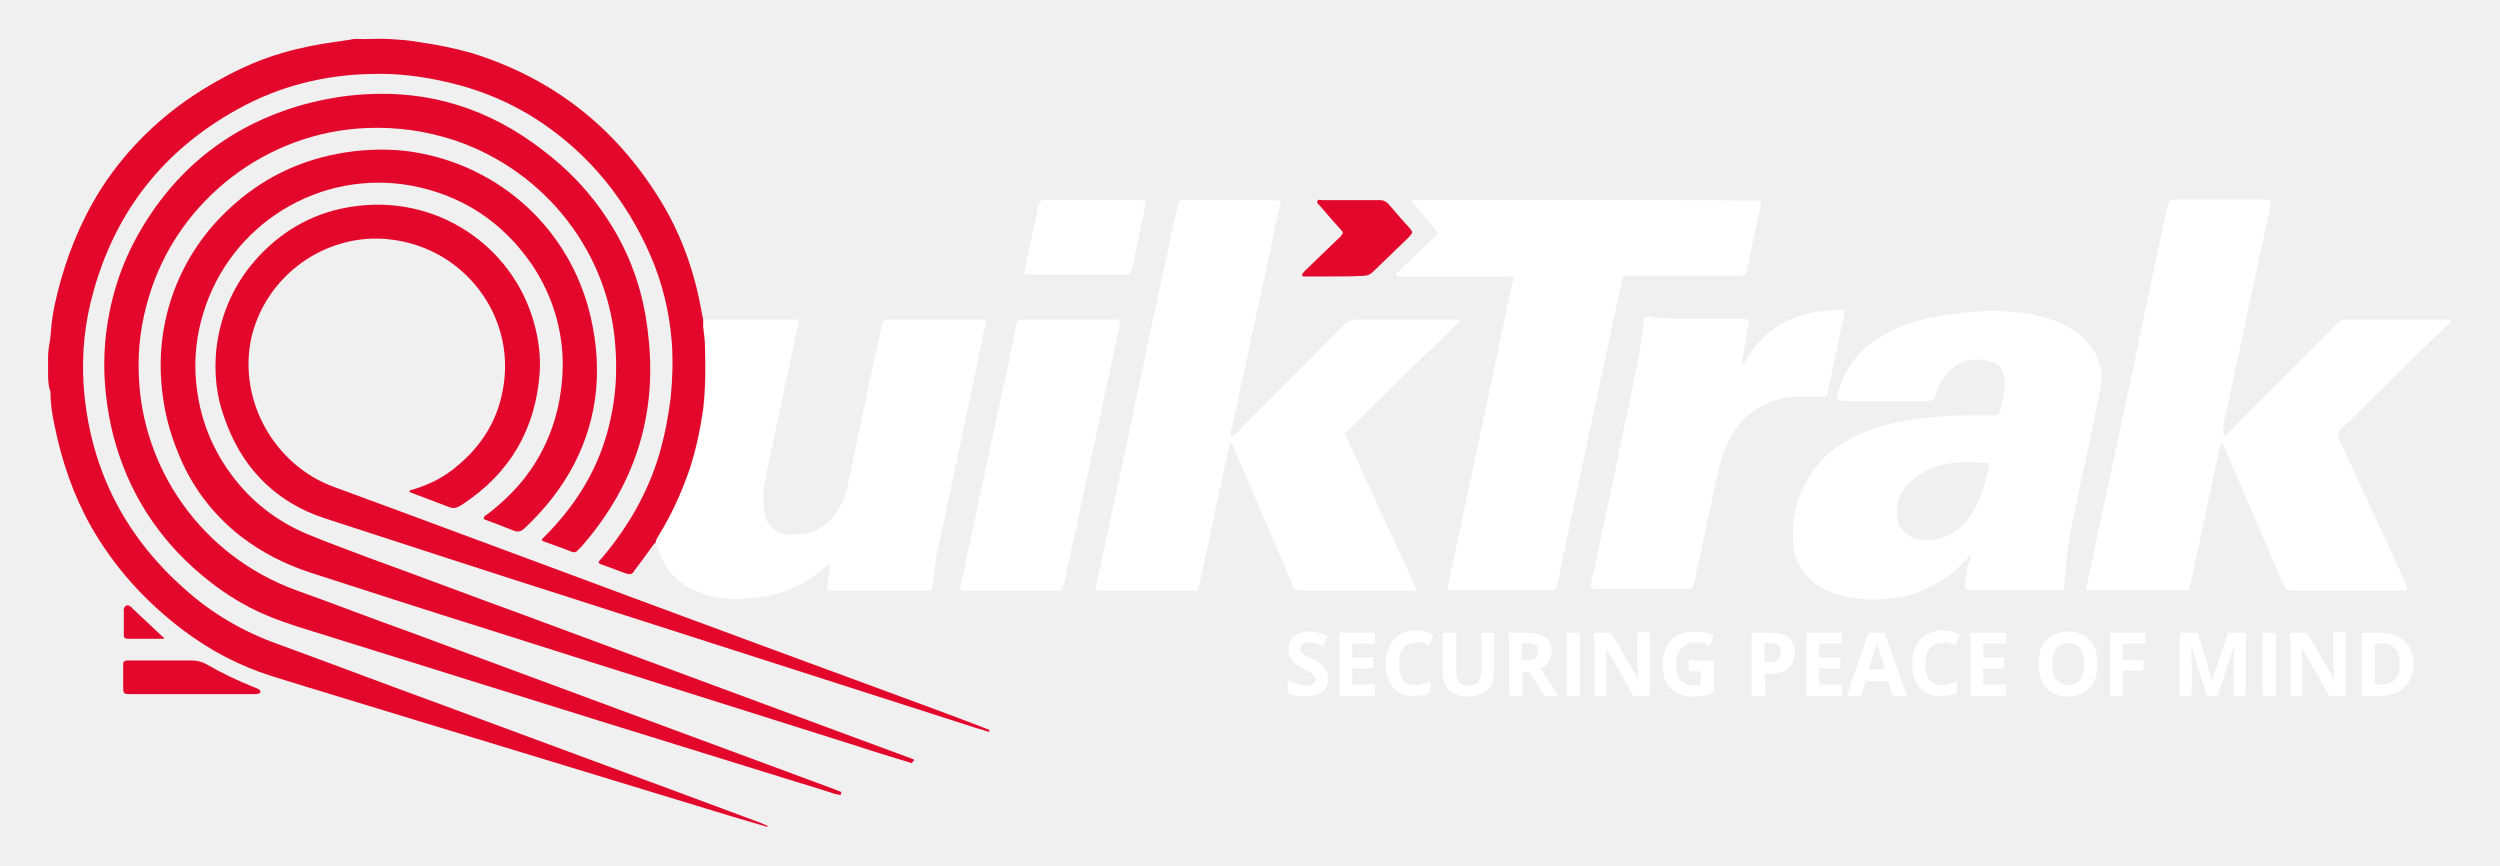
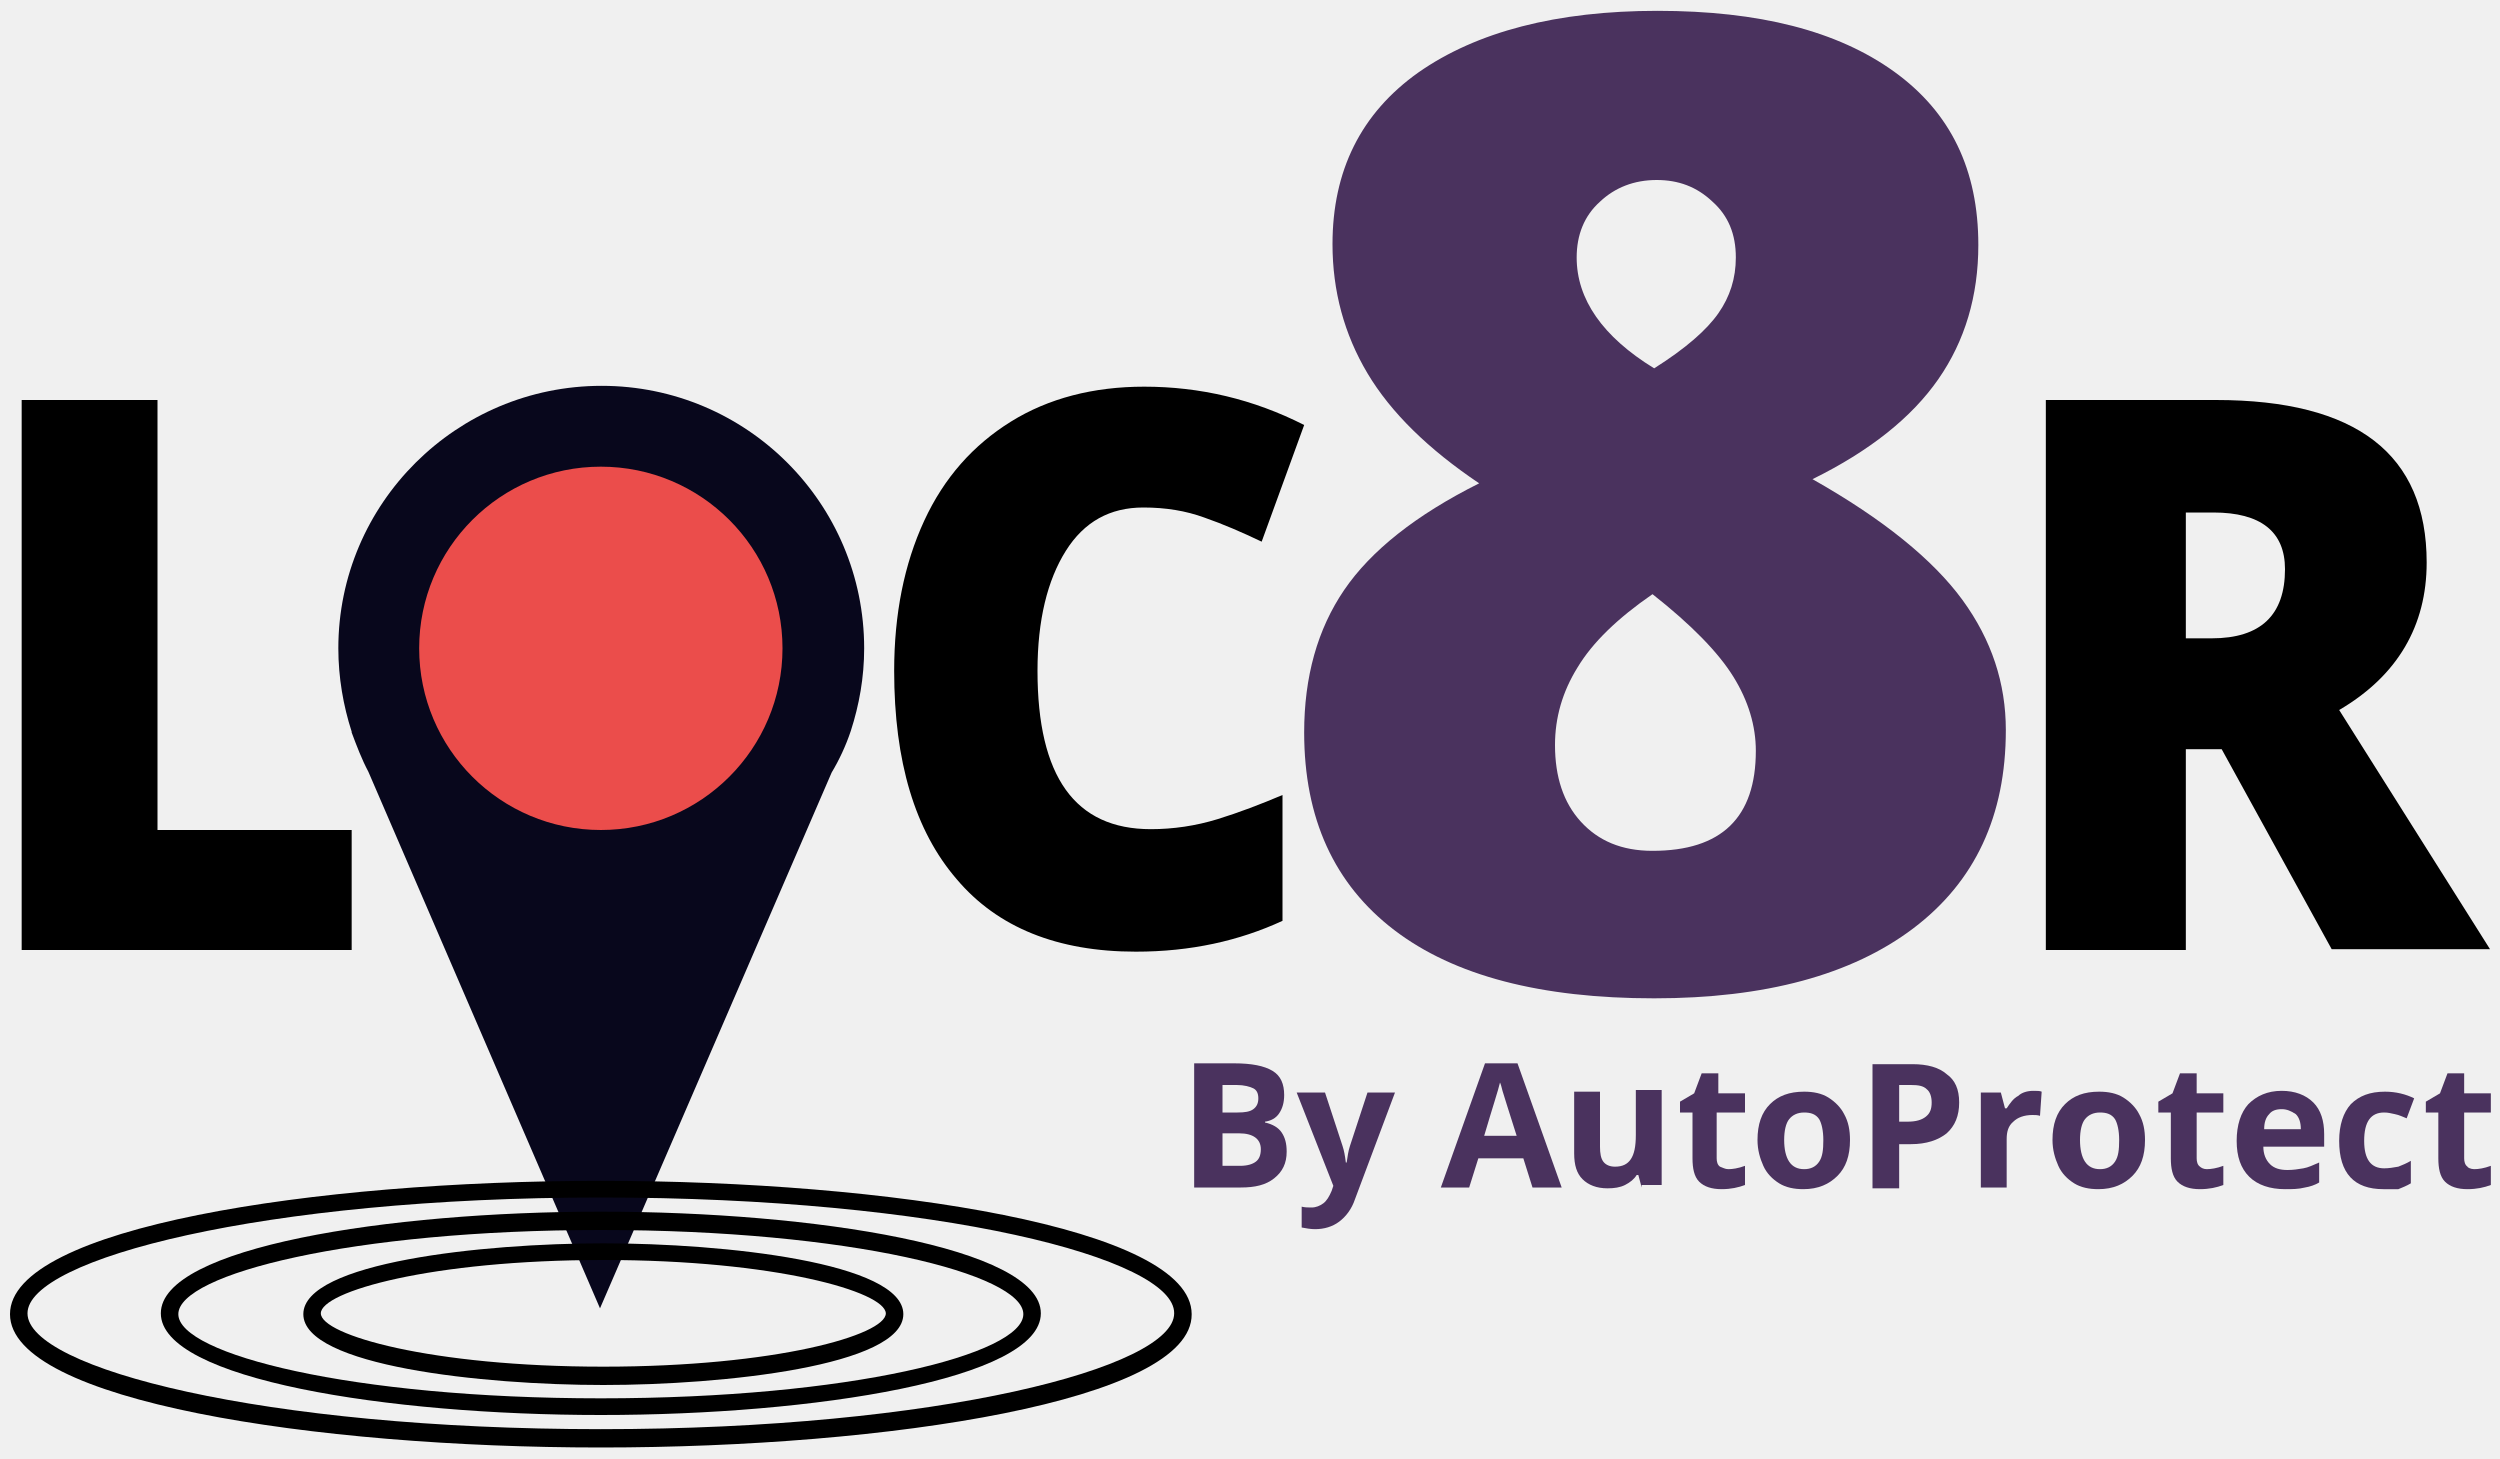
- <svg xmlns="http://www.w3.org/2000/svg" version="1.1" id="Слой_1" x="0px" y="0px" viewBox="0 0 416 144" style="enable-background:new 0 0 416 144;" xml:space="preserve">
+ <svg xmlns="http://www.w3.org/2000/svg" version="1.1" id="Слой_1" x="0px" y="0px" viewBox="0 0 300 175" style="enable-background:new 0 0 300 175;" xml:space="preserve">
  <style type="text/css">
- 	.st0{fill:#FFFFFF;}
- 	.st1{fill:#E3072B;}
+ 	.st0{fill:#08071C;}
+ 	.st1{fill:#4A325E;}
+ 	.st2{fill:#EB4D4B;}
</style>
  <g>
    <g>
+       <path class="st0" d="M102.1,87.7L102.1,87.7c1-3.1,1.6-6.4,1.6-9.9c0-17.4-14.1-31.5-31.5-31.5S40.6,60.4,40.6,77.8    c0,3.5,0.6,6.9,1.6,10h0l0,0.1c0.6,1.6,1.2,3.2,2,4.7l27.8,64.4l27.8-64.3C100.7,91.2,101.5,89.5,102.1,87.7L102.1,87.7z" />
+       <path d="M2.6,114V48h16.3v51.6h23.3V114H2.6z" />
+       <path d="M137.2,60.9c-4,0-7.1,1.7-9.3,5.2c-2.2,3.5-3.4,8.3-3.4,14.4c0,12.7,4.5,19,13.6,19c2.7,0,5.4-0.4,8-1.2    c2.6-0.8,5.2-1.8,7.8-2.9v15.1c-5.2,2.4-11,3.7-17.6,3.7c-9.4,0-16.6-2.9-21.5-8.7c-5-5.8-7.5-14.1-7.5-25c0-6.8,1.2-12.8,3.6-18    c2.4-5.2,5.9-9.1,10.4-11.9c4.5-2.8,9.9-4.2,16-4.2c6.7,0,13.1,1.5,19.2,4.6l-5.1,14c-2.3-1.1-4.6-2.1-6.9-2.9    C142.3,61.3,139.9,60.9,137.2,60.9z" />
+       <path class="st1" d="M198.9,1.3c12.2,0,21.6,2.4,28.4,7.3c6.8,4.9,10.1,11.8,10.1,20.8c0,6.1-1.6,11.5-4.8,16.1    c-3.2,4.6-8.2,8.6-15.1,12c8.5,4.8,14.5,9.7,18,14.5c3.5,4.8,5.2,10,5.2,15.6c0,10.3-3.7,18.2-11.1,23.8    c-7.4,5.6-17.8,8.4-31.1,8.4c-13.6,0-24-2.7-31.2-8.2c-7.2-5.5-10.8-13.4-10.8-23.7c0-6.7,1.6-12.4,4.8-17.1s8.6-9,16.2-12.8    c-6.1-4.1-10.6-8.5-13.4-13.2c-2.8-4.7-4.2-9.9-4.2-15.5c0-8.8,3.4-15.7,10.3-20.6C177.2,3.8,186.8,1.3,198.9,1.3z M186.6,89.4    c0,3.8,1,6.9,3.1,9.2s4.9,3.5,8.6,3.5c8.3,0,12.4-4,12.4-12c0-3-0.9-6-2.7-8.9c-1.8-2.9-5-6.2-9.7-9.9c-4.2,2.9-7.2,5.8-9,8.8    C187.5,83,186.6,86.1,186.6,89.4z M198.8,21.6c-2.7,0-5,0.9-6.8,2.6c-1.9,1.7-2.8,4-2.8,6.7c0,5,3.1,9.5,9.3,13.3    c3.8-2.4,6.3-4.6,7.7-6.6c1.4-2,2.1-4.2,2.1-6.7c0-2.8-0.9-5-2.8-6.7C203.6,22.4,201.4,21.6,198.8,21.6z" />
+       <path d="M262.3,90v24h-16.8V48h20.4c16.9,0,25.3,6.5,25.3,19.5c0,7.6-3.5,13.6-10.5,17.7l18.1,28.7h-19l-13.2-24H262.3z     M262.3,76.6h3.1c5.9,0,8.8-2.8,8.8-8.3c0-4.5-2.9-6.8-8.6-6.8h-3.3V76.6z" />
+       <circle class="st2" cx="72.1" cy="77.8" r="21.8" />
      <g>
-         <path id="XMLID_104_" class="st0" d="M213.1,33.5c-0.2,1.1-0.4,2.2-0.7,3.3c-1.3,6.3-2.7,12.7-4.1,19c-1.1,5.2-2.2,10.5-3.4,15.7     c-0.1,0.3-0.1,0.6-0.1,0.9c0,0.1,0,0.2,0.1,0.2c0.1,0,0.2,0,0.2,0c0.2-0.2,0.4-0.3,0.6-0.5c5.8-5.8,11.5-11.6,17.3-17.4     c0.2-0.2,0.5-0.5,0.7-0.7c0.6-0.6,1.3-0.8,2.1-0.8c1.8,0,3.6,0,5.4,0c3.6,0,7.2,0,10.8,0c0.3,0,0.6-0.2,0.8,0.1     c0.2,0.4-0.2,0.5-0.5,0.7c-4.8,4.7-9.5,9.3-14.3,14c-1.2,1.1-2.3,2.3-3.5,3.4c-0.8,0.8-0.8,0.7-0.3,1.6     c3.4,7.5,6.8,14.9,10.3,22.4c0.3,0.8,0.7,1.5,1,2.3c0.2,0.5,0.2,0.6-0.4,0.6c-0.1,0-0.3,0-0.4,0c-5.9,0-11.8,0-17.7,0     c-1.5,0-1.5,0-2.1-1.4c-3.2-7.5-6.5-15.1-9.7-22.6c-0.1-0.1-0.1-0.3-0.2-0.4c-0.1-0.1-0.1-0.2-0.2-0.2c-0.2,0-0.2,0.1-0.2,0.2     c-0.2,1.1-0.5,2.1-0.7,3.2c-1.4,6.7-2.9,13.4-4.3,20.1c0,0.2-0.1,0.4-0.1,0.6c-0.1,0.3-0.3,0.6-0.7,0.5c-0.3,0-0.5,0-0.8,0     c-4.8,0-9.7,0-14.5,0c-1.4,0-1.3-0.1-1-1.3c1.8-8.4,3.6-16.7,5.4-25.1c2.1-10,4.2-20,6.4-30c0.5-2.4,1-4.9,1.6-7.3     c0-0.2,0.1-0.3,0.1-0.5c0.2-0.7,0.2-0.8,0.9-0.8c0.2,0,0.4,0,0.7,0c4.8,0,9.6,0,14.4,0C212.2,33.4,212.7,33.3,213.1,33.5z" />
-         <path id="XMLID_103_" class="st0" d="M370,72.6c0.6-0.3,1-0.7,1.3-1.1c5.8-5.8,11.5-11.6,17.3-17.4c0.1-0.1,0.2-0.2,0.2-0.2     c0.5-0.6,1.1-0.7,1.8-0.7c3.4,0,6.9,0,10.3,0c2.1,0,4.1,0,6.2,0c0.2,0,0.4,0,0.6,0c0.1,0,0.2,0.2,0.1,0.3     c-0.1,0.1-0.2,0.2-0.3,0.3c-5.5,5.4-11.1,10.9-16.6,16.3c-0.5,0.5-1,0.9-1.4,1.3c-0.6,0.6-0.7,1-0.3,1.7c2,4,3.7,8,5.6,12     c1.9,4,3.7,8,5.5,12c0.5,1.1,0.6,1.2-0.8,1.2c-5.8,0-11.6,0-17.5,0c-1.5,0-1.6,0-2.2-1.4c-3.2-7.5-6.5-15-9.7-22.5     c-0.1-0.2-0.1-0.3-0.2-0.5c-0.1-0.1-0.1-0.2-0.2-0.2c-0.1,0-0.1,0.1-0.2,0.2c-0.2,0.9-0.4,1.7-0.6,2.6     c-1.5,6.9-2.9,13.8-4.4,20.7c0,0.2-0.1,0.4-0.1,0.5c-0.1,0.4-0.2,0.5-0.7,0.5c-0.7,0-1.4,0-2.1,0c-4.4,0-8.7,0-13.1,0     c-0.3,0-0.6,0-0.9,0c-0.4,0-0.5-0.2-0.4-0.6c0.2-1.1,0.5-2.2,0.7-3.3c1.5-7,3-14.1,4.5-21.1c1.5-6.9,3-13.9,4.4-20.8     c1.3-5.9,2.5-11.9,3.8-17.8c0.3-1.4,0.3-1.4,1.7-1.4c4.9,0,9.8,0,14.7,0c1,0,1,0,0.8,1c-1.8,8.3-3.5,16.5-5.3,24.8     c-0.9,4-1.7,8.1-2.6,12.1C370,71.7,370,72.1,370,72.6z" />
-         <path id="XMLID_102_" class="st0" d="M251.8,46.1c-0.4-0.2-0.8-0.1-1.2-0.1c-5.7,0-11.4,0-17.1,0c-0.4,0-0.8,0.1-1.2-0.1     c0-0.5,0.4-0.7,0.7-1c1.9-1.8,3.8-3.6,5.7-5.5c0.2-0.2,0.5-0.3,0.6-0.7c-0.7-0.8-1.5-1.7-2.2-2.6c-0.7-0.9-1.5-1.7-2.2-2.6     c0.3-0.2,0.5-0.2,0.8-0.2c14.3-0.1,56.4,0,57.4,0.1c-0.2,0.9-0.3,1.8-0.5,2.6c-0.6,2.9-1.3,5.8-1.9,8.8c0,0.1,0,0.3-0.1,0.4     c-0.1,0.5-0.3,0.6-0.8,0.7c-0.3,0-0.7,0-1,0c-5.9,0-11.7,0-17.6,0c-1.1,0-1.2,0-1.4,1.2c-2.3,10.9-4.7,21.8-7,32.7     c-1.2,5.7-2.4,11.4-3.6,17.1c-0.3,1.3-0.3,1.3-1.6,1.3c-5.1,0-10.2,0-15.3,0c-1.6,0-1.5,0.2-1.2-1.4c1.4-6.6,2.8-13.2,4.2-19.8     c1.3-6.3,2.7-12.5,4-18.8c0.8-3.8,1.6-7.5,2.4-11.3C251.8,46.7,251.9,46.4,251.8,46.1z" />
-         <path id="XMLID_99_" class="st0" d="M327.9,92.6c-0.4,0-0.6,0.4-0.8,0.6c-2,2.2-4.4,3.9-7.1,5c-2.1,0.9-4.3,1.4-6.6,1.5     c-2.2,0.1-4.4,0-6.6-0.5c-1.1-0.3-2.2-0.6-3.3-1.2c-3-1.6-4.8-4.1-5.1-7.4c-0.4-4.9,0.9-9.3,4-13.2c1.4-1.7,3.2-3.1,5.2-4.2     c2.6-1.5,5.5-2.4,8.4-3c3.6-0.7,7.1-1,10.8-1.1c1.5,0,3,0,4.6,0c0.2,0,0.4,0,0.5,0c0.6,0,0.8-0.2,0.9-0.7     c0.2-0.8,0.3-1.6,0.5-2.3c0.2-0.7,0.2-1.3,0.3-2c0-0.5,0-0.9-0.1-1.4c-0.2-1.3-0.8-2.2-2.1-2.5c-2.4-0.7-4.6-0.5-6.5,1.1     c-1.3,1.1-2.1,2.4-2.7,4c-0.1,0.3-0.2,0.6-0.3,0.9c-0.1,0.3-0.3,0.5-0.7,0.5c-0.2,0-0.4,0-0.7,0c-4.6,0-9.1,0-13.7,0     c-1.3,0-1.3,0-1-1.2c1-3.9,3.2-6.9,6.6-9.1c2.6-1.7,5.5-2.8,8.6-3.5c4.3-0.9,8.6-1.3,13-1.1c3,0.2,6,0.7,8.7,1.9     c1.4,0.6,2.8,1.4,3.9,2.5c2.5,2.3,3.5,5.2,2.9,8.5c-0.6,3.1-1.3,6.2-1.9,9.3c-1.1,5.1-2.2,10.1-3.2,15.2     c-0.3,1.5-0.4,3.1-0.6,4.6c-0.1,1.2-0.2,2.4-0.3,3.5c-0.1,0.9-0.1,0.9-1.1,0.9c-4.8,0-9.6,0-14.4,0c-1,0-1.1-0.1-1-1.1     c0.1-1.2,0.3-2.4,0.6-3.6C327.9,93.3,328,92.9,327.9,92.6z M328,76.9C328,76.9,328,76.9,328,76.9c-0.8,0-1.6,0-2.4,0.1     c-2.8,0.1-5.3,1.2-7.5,3c-1.7,1.4-2.6,3.3-2.5,5.5c0.1,2.6,2,4.1,3.9,4.3c2.6,0.3,4.9-0.4,6.8-2.1c1.1-1,1.8-2.1,2.5-3.4     c0.7-1.4,1.2-2.8,1.6-4.2c0.2-0.9,0.4-1.8,0.6-2.7c0-0.2-0.1-0.3-0.3-0.3C329.8,76.9,328.9,76.9,328,76.9z" />
-         <path id="XMLID_98_" class="st0" d="M109.2,90.3c0.1-0.4,0.3-0.8,0.5-1.2c2.1-3.5,3.8-7.1,5.1-10.9c1.1-3.3,1.8-6.6,2.3-10.1     c0.5-3.5,0.5-7,0.3-10.5c0-1.1-0.2-2.2-0.3-3.3c0-0.4,0-0.7,0-1.1c5.2,0,10.5,0,15.7,0c0.2,0.3,0.1,0.6,0,0.8     c-1.8,8.5-3.6,17-5.4,25.5c-0.4,1.7-0.4,3.4-0.3,5.2c0,0.4,0.1,0.8,0.2,1.2c0.5,1.7,1.7,2.8,3.5,3c3.6,0.4,6.5-0.8,8.5-3.8     c0.9-1.4,1.5-2.9,1.8-4.5c1-4.9,2.1-9.8,3.1-14.7c0.8-3.8,1.6-7.7,2.5-11.5c0-0.2,0.1-0.4,0.1-0.5c0.2-0.5,0.3-0.6,0.8-0.7     c0.5,0,1.1,0,1.6,0c4.5,0,9,0,13.6,0c0.4,0,0.8-0.1,1.2,0.1c0.1,0.4,0,0.7-0.1,1c-0.8,3.8-1.6,7.7-2.4,11.5     c-1.3,6-2.5,12-3.8,17.9c-0.5,2.5-1.1,5.1-1.6,7.6c-0.4,1.7-0.6,3.5-0.8,5.2c-0.1,0.4-0.1,0.9-0.2,1.3c-0.1,0.4-0.2,0.5-0.6,0.5     c-0.2,0-0.4,0-0.7,0c-5,0-9.9,0-14.9,0c-0.1,0-0.3,0-0.4,0c-0.9,0-1-0.1-0.8-1c0.1-0.7,0.2-1.3,0.3-2c0.1-0.5,0.1-0.9,0.2-1.4     c-0.4-0.1-0.5,0.1-0.7,0.3c-0.9,0.8-1.9,1.5-2.9,2.2c-2.5,1.6-5.2,2.6-8.2,3c-1.8,0.2-3.6,0.4-5.4,0.2c-2.1-0.2-4.1-0.7-5.9-1.6     c-2.9-1.4-4.7-3.7-5.6-6.8C109.4,90.9,109.3,90.6,109.2,90.3z" />
-         <path id="XMLID_97_" class="st0" d="M282.4,53.1c2.4,0,4.8,0,7.2,0c0.3,0,0.5,0,0.8,0c0.6,0,0.7,0.1,0.6,0.7     c0,0.2-0.1,0.4-0.1,0.5c-0.3,1.9-0.7,3.9-1,5.8c0,0.1-0.1,0.3-0.1,0.4c0,0.1,0,0.2,0.1,0.2c0.1,0,0.1,0,0.2-0.1     c0.1-0.2,0.2-0.4,0.3-0.5c0.4-0.6,0.8-1.2,1.2-1.8c2.4-3.3,5.6-5.3,9.6-6.2c1.5-0.3,3.1-0.5,4.6-0.5c0.3,0,0.5,0,0.8,0     c0.2,0,0.3,0.2,0.3,0.4c0,0.3,0,0.5-0.1,0.7c-0.9,4-1.7,8.1-2.6,12.1c-0.3,1.4-0.1,1.2-1.5,1.2c-1.2,0-2.4,0-3.6,0     c-1.4,0-2.7,0.3-4,0.7c-2.6,0.9-4.7,2.5-6.3,4.7c-1.2,1.8-2.1,3.8-2.6,5.9c-0.5,1.9-0.9,3.8-1.3,5.7c-1,4.6-1.9,9.1-2.9,13.7     c-0.3,1.2-0.3,1.3-1.6,1.3c-4.9,0-9.8,0-14.7,0c-1.2,0-1.1,0-0.9-1.2c0.2-1.1,0.5-2.1,0.7-3.2c1.6-7.4,3.2-14.8,4.7-22.2     c0.7-3.5,1.5-7,2.2-10.6c0.4-2.1,0.8-4.3,1-6.5c0-0.2,0.1-0.5,0.1-0.7c0.2-0.9,0.2-0.9,1.1-0.9C277.1,53.1,279.7,53.1,282.4,53.1     L282.4,53.1z" />
-         <path id="XMLID_96_" class="st0" d="M186.3,53.2c0.1,0.5,0,1-0.1,1.5c-1.5,7-3,13.9-4.5,20.9c-1.3,5.9-2.5,11.8-3.8,17.6     c-0.3,1.2-0.5,2.5-0.8,3.7c0,0.1-0.1,0.3-0.1,0.4c-0.2,0.9-0.3,1-1.2,1c-5.1,0-10.2,0-15.3,0c-0.2,0-0.5,0-0.7-0.1     c-0.1-0.3,0-0.6,0.1-0.8c1-4.9,2.1-9.7,3.1-14.6c1.3-5.9,2.5-11.8,3.8-17.7c0.8-3.5,1.5-7,2.2-10.6c0.1-0.2,0.1-0.5,0.2-0.7     c0.1-0.5,0.3-0.6,0.7-0.6c0.2,0,0.4,0,0.7,0c4.9,0,9.8,0,14.8,0C185.6,53.1,186,53.1,186.3,53.2z" />
-         <path id="XMLID_95_" class="st0" d="M190.7,33.6c-0.1,0.3-0.1,0.7-0.2,1c-0.7,3.3-1.4,6.7-2.1,10c0,0.1-0.1,0.3-0.1,0.4     c-0.2,0.6-0.3,0.7-0.9,0.7c-0.1,0-0.3,0-0.4,0c-5.1,0-10.3,0-15.4,0c-1.5,0-1.2-0.1-1-1.2c0.7-3.4,1.5-6.9,2.2-10.3     c0-0.1,0-0.2,0.1-0.3c0.1-0.3,0.3-0.6,0.7-0.6c0.2,0,0.4,0,0.6,0c5.2,0,10.3,0,15.5,0C190.1,33.4,190.4,33.3,190.7,33.6z" />
-         <path id="XMLID_94_" class="st1" d="M222,46c-1.5,0-3,0-4.5,0c-0.2,0-0.4,0-0.6,0c-0.2,0-0.3-0.3-0.2-0.4     c0.1-0.2,0.3-0.3,0.4-0.5c1.9-1.8,3.7-3.6,5.6-5.4c0.1-0.1,0.3-0.2,0.4-0.4c0.4-0.5,0.5-0.6,0-1.1c-1.2-1.3-2.3-2.6-3.5-4     c-0.2-0.2-0.5-0.4-0.4-0.7c0.1-0.4,0.6-0.2,0.9-0.2c2.9,0,5.8,0,8.7,0c0.3,0,0.5,0,0.8,0c0.6,0,1,0.2,1.4,0.6     c1.2,1.4,2.4,2.8,3.6,4.1c0.1,0.1,0.2,0.3,0.3,0.4c0.1,0.2,0.1,0.4,0,0.5c-0.2,0.2-0.3,0.4-0.5,0.6c-2,1.9-3.9,3.8-5.9,5.7     c-0.5,0.5-1,0.7-1.7,0.7C225.1,46,223.5,46,222,46z" />
-         <g>
-           <path id="XMLID_91_" class="st1" d="M127.7,137.6c-2-0.6-4.1-1.2-6.1-1.8c-17.4-5.3-34.8-10.6-52.2-15.9      c-8.1-2.5-16.2-4.9-24.2-7.4c-5.4-1.7-10.3-4.3-14.8-7.7c-6.2-4.7-11.3-10.3-15.2-17.1c-3-5.3-4.9-10.9-6.1-16.8      c-0.4-1.8-0.7-3.7-0.7-5.6c0-0.1,0-0.3-0.1-0.4c-0.3-1-0.3-2-0.3-3c0-0.8,0-1.7,0-2.5c0-0.7,0.1-1.4,0.2-2.1      c0.2-0.8,0.2-1.6,0.3-2.5c0.2-2.8,0.9-5.5,1.6-8.1c1.7-6,4.2-11.7,7.8-16.9c4.4-6.3,10-11.4,16.5-15.3c4-2.4,8.1-4.4,12.6-5.7      c3.1-0.9,6.2-1.5,9.3-1.9c0.7-0.1,1.4-0.2,2-0.3c0.7-0.2,1.5-0.1,2.3-0.1c1.4,0,2.9-0.1,4.3,0c1.6,0.1,3.2,0.2,4.8,0.5      c2.9,0.4,5.8,1,8.7,1.8c13.6,4.2,24,12.4,31.4,24.4c3.4,5.5,5.6,11.5,6.8,17.9c0.1,0.7,0.3,1.4,0.4,2.1c0,0.4,0,0.7,0,1.1      c0.1,1.1,0.3,2.2,0.3,3.3c0.1,3.5,0.1,7-0.3,10.5c-0.5,3.4-1.2,6.8-2.3,10.1c-1.3,3.8-3,7.5-5.1,10.9c-0.2,0.4-0.5,0.7-0.5,1.2      c-0.3,0.2-0.5,0.5-0.7,0.8c-0.9,1.3-1.9,2.6-2.8,3.8c-0.1,0.1-0.1,0.2-0.2,0.3c-0.2,0.3-0.5,0.4-0.9,0.3c0,0-0.1,0-0.1,0      c-1.5-0.5-2.9-1.1-4.4-1.6c-0.1,0-0.1-0.1-0.2-0.1c-0.2-0.1-0.3-0.3-0.1-0.4c0.1-0.2,0.3-0.4,0.5-0.6c4.3-5.1,7.6-10.8,9.5-17.2      c0.9-3.1,1.5-6.2,1.9-9.4c0.3-3,0.4-6,0.2-9.1c-0.4-5.2-1.6-10.2-3.7-14.9c-3.9-8.8-9.7-16.1-17.7-21.6c-5-3.4-10.4-5.7-16.3-7      c-3.9-0.9-7.9-1.4-11.9-1.3c-8.1,0.1-15.7,2-22.7,5.9c-12.3,6.8-20.3,17-24,30.5c-1.4,5-1.9,10-1.6,15.2      c0.9,13.5,6.5,24.9,16.6,33.9c4.6,4.2,9.9,7.3,15.8,9.4c8.5,3.1,16.9,6.3,25.4,9.4c18.3,6.8,36.6,13.5,54.8,20.3      c0.4,0.2,0.8,0.3,1.2,0.5C127.7,137.3,127.7,137.5,127.7,137.6z" />
-           <path id="XMLID_90_" class="st1" d="M139.9,132.3c-0.5-0.1-1.1-0.2-1.6-0.4c-1.9-0.6-3.8-1.2-5.8-1.8      c-22-6.8-43.9-13.6-65.9-20.5c-5.7-1.8-11.3-3.5-17-5.3c-1.5-0.5-3-1-4.5-1.6c-4.8-1.9-9-4.7-12.8-8.1      C25.2,88.2,20.6,80.3,18.5,71c-1-4.6-1.4-9.3-1-14c0.6-6.7,2.5-12.9,5.9-18.7c6.2-10.6,15.3-17.6,27.1-20.9      c3.3-0.9,6.7-1.5,10.1-1.7c11.1-0.7,20.9,2.5,29.6,9.2c4.4,3.3,8.1,7.2,11.1,11.9c3.1,4.8,5.1,10,6.1,15.6      c0.5,3,0.8,6.1,0.8,9.1c0,8.8-2.5,16.9-7.4,24.2c-1.2,1.8-2.6,3.6-4,5.2c-0.2,0.2-0.4,0.4-0.6,0.6c-0.3,0.4-0.7,0.5-1.1,0.3      c-1.5-0.6-3-1.1-4.6-1.7c-0.4-0.1-0.4-0.4-0.1-0.6c0.7-0.7,1.4-1.4,2-2.1c4.6-5.1,7.8-11,9.2-17.7c0.9-4,1.1-8,0.8-12      C101.4,42.3,91,28.6,75.8,23.4c-4.8-1.6-9.7-2.3-14.7-2.1c-16.5,0.6-31.4,11.8-36.3,28c-1.3,4.3-1.9,8.6-1.7,13.1      c0.5,15.4,10.3,30.1,26.4,35.9c6.2,2.2,12.3,4.6,18.5,6.8c23.5,8.7,47,17.4,70.5,26.1c0.5,0.2,1,0.4,1.5,0.6      C139.9,132.1,139.9,132.2,139.9,132.3z" />
-           <path id="XMLID_89_" class="st1" d="M151.8,127c-3-0.9-6-1.8-9-2.8c-20.5-6.5-41-12.9-61.4-19.4c-9.9-3.1-19.8-6.3-29.7-9.5      c-4.3-1.4-8.2-3.4-11.7-6.1c-4.8-3.8-8.3-8.5-10.5-14.2c-1.3-3.2-2.1-6.4-2.5-9.8c-1.4-11.6,2.8-22.9,11.4-30.7      c5-4.6,10.9-7.6,17.7-8.9c3.7-0.7,7.5-0.9,11.3-0.5c14.7,1.8,26.6,12,30.5,26.1c1.2,4.4,1.7,9,1.3,13.6      c-0.4,4.3-1.6,8.4-3.6,12.3c-2.1,4.1-5,7.7-8.3,10.8c-0.5,0.5-1.1,0.7-1.8,0.4c-1.5-0.6-3.1-1.2-4.7-1.8c-0.1,0-0.3-0.1-0.3-0.3      c0.1-0.4,0.4-0.5,0.7-0.7c2.2-1.7,4.2-3.6,5.9-5.7c3.1-3.9,5.1-8.4,6-13.3c0.5-2.9,0.7-5.8,0.4-8.7c-0.5-5-2.2-9.6-5-13.8      c-4.9-7.1-11.6-11.5-20-13.1c-15.2-2.8-30.2,6.3-34.7,21.3c-1.1,3.6-1.5,7.3-1.2,11c0.5,6.2,2.7,11.8,6.6,16.7c3.2,4,7.2,7,12,9      c3.1,1.3,6.2,2.4,9.3,3.6c8.8,3.2,17.5,6.5,26.3,9.7c21.3,7.9,42.6,15.8,64,23.7c0.5,0.2,1,0.3,1.4,0.6      C151.8,126.7,151.8,126.8,151.8,127z" />
-           <path id="XMLID_88_" class="st1" d="M164.6,121.8c-0.9-0.3-1.7-0.5-2.6-0.8c-22.4-7.2-44.9-14.4-67.3-21.6      c-13.5-4.3-27-8.7-40.5-13.1c-4.1-1.3-7.8-3.5-10.8-6.6c-2.8-2.9-4.7-6.3-6-10C36,66,35.6,62.1,36,58.1c0.7-6,3.1-11.3,7.3-15.7      c4.2-4.4,9.3-7.1,15.2-8c14.1-2.2,26.7,6.5,30.3,19.1c0.8,2.8,1.2,5.7,1,8.6c-0.7,9.3-4.9,16.6-12.8,21.8      c-0.2,0.1-0.4,0.3-0.7,0.4c-0.5,0.3-1,0.3-1.5,0.1c-2.2-0.8-4.4-1.7-6.6-2.5c0,0,0-0.1-0.1-0.1c0.1-0.3,0.5-0.3,0.8-0.4      c2.6-0.8,5-2,7.1-3.8c4.3-3.5,7-8,7.8-13.5c1.4-9.2-3.4-17.6-10.8-21.7c-3.1-1.7-6.5-2.6-10-2.7c-9.8-0.2-18.9,6.6-21.2,16.6      C39.6,66.7,45.7,77.4,55.5,81c7.1,2.6,14.1,5.2,21.1,7.8c22.6,8.4,45.2,16.8,67.8,25.1c6.5,2.4,13.1,4.8,19.6,7.3      c0.2,0.1,0.4,0.2,0.6,0.2C164.6,121.6,164.6,121.7,164.6,121.8z" />
-           <path id="XMLID_87_" class="st1" d="M32,115.5c-3.4,0-6.7,0-10.1,0c-1.4,0-1.4,0-1.4-1.4c0-1,0-1.9,0-2.9c0-0.3,0-0.5,0-0.8      c0-0.3,0.2-0.4,0.5-0.5c0.3,0,0.5,0,0.8,0c3.4,0,6.7,0,10.1,0c0.9,0,1.6,0.2,2.4,0.6c2.6,1.5,5.3,2.8,8.1,3.9      c0.3,0.1,0.5,0.2,0.8,0.4c0.1,0.1,0.2,0.2,0.1,0.4c0,0.1-0.1,0.2-0.2,0.2c-0.3,0.1-0.6,0.1-0.9,0.1c-2.4,0-4.8,0-7.3,0      C34,115.5,33,115.5,32,115.5z" />
-           <path id="XMLID_86_" class="st1" d="M27.2,106.3c-2,0-3.9,0-5.9,0c-0.5,0-0.7-0.2-0.7-0.6c0-1.4,0-2.8,0-4.2      c0-0.1,0-0.3,0.1-0.4c0.1-0.3,0.5-0.5,0.8-0.3c0.2,0.1,0.4,0.2,0.5,0.4c1.7,1.6,3.4,3.2,5,4.7C27.2,106,27.4,106.1,27.2,106.3z" />
-         </g>
+         <path d="M72.4,166.2c-14.5,0-36-2.3-36-8.5s21.5-8.5,36-8.5c14.5,0,36,2.3,36,8.5S86.8,166.2,72.4,166.2z M72.4,151.2     c-20.7,0-33.9,3.8-33.9,6.4c0,2.6,13.2,6.4,33.9,6.4c20.7,0,33.9-3.8,33.9-6.4C106.2,155,93,151.2,72.4,151.2z" />
+       </g>
+       <g>
+         <path d="M72.1,169.8c-25.6,0-52.8-4.3-52.8-12.2c0-7.9,27.2-12.2,52.8-12.2s52.8,4.3,52.8,12.2     C124.9,165.5,97.7,169.8,72.1,169.8z M72.1,147.6c-29.9,0-50.7,5.3-50.7,10.1c0,4.8,20.8,10.1,50.7,10.1s50.7-5.3,50.7-10.1     C122.8,152.9,102,147.6,72.1,147.6z" />
+       </g>
+       <g>
+         <path d="M72.1,173.7c-34.4,0-70.9-5.6-70.9-16c0-10.4,36.5-16,70.9-16s70.9,5.6,70.9,16C143.1,168.1,106.5,173.7,72.1,173.7z      M72.1,143.7c-40.6,0-68.8,7.4-68.8,13.9c0,6.6,28.3,13.9,68.8,13.9s68.8-7.4,68.8-13.9C141,151,112.7,143.7,72.1,143.7z" />
      </g>
    </g>
    <g>
-       <g>
-         <path class="st0" d="M221,112.9c0,0.9-0.3,1.7-1,2.2s-1.6,0.8-2.8,0.8c-1.1,0-2.1-0.2-2.9-0.6v-2.1c0.7,0.3,1.3,0.5,1.8,0.7     c0.5,0.1,0.9,0.2,1.3,0.2c0.5,0,0.8-0.1,1.1-0.3c0.3-0.2,0.4-0.5,0.4-0.8c0-0.2-0.1-0.4-0.2-0.5s-0.3-0.3-0.5-0.5     c-0.2-0.1-0.7-0.4-1.3-0.7c-0.6-0.3-1.1-0.6-1.4-0.9c-0.3-0.3-0.6-0.6-0.8-1c-0.2-0.4-0.3-0.8-0.3-1.3c0-0.9,0.3-1.7,0.9-2.2     c0.6-0.5,1.5-0.8,2.6-0.8c0.5,0,1,0.1,1.5,0.2s1,0.3,1.5,0.5l-0.7,1.7c-0.6-0.2-1-0.4-1.4-0.5s-0.7-0.1-1.1-0.1     c-0.4,0-0.7,0.1-1,0.3c-0.2,0.2-0.3,0.5-0.3,0.8c0,0.2,0,0.4,0.1,0.5s0.2,0.3,0.4,0.4c0.2,0.1,0.7,0.4,1.4,0.7     c1,0.5,1.6,0.9,2,1.4S221,112.2,221,112.9z" />
-         <path class="st0" d="M228.8,115.8h-5.9v-10.5h5.9v1.8h-3.8v2.3h3.5v1.8h-3.5v2.7h3.8V115.8z" />
-         <path class="st0" d="M235.4,107c-0.8,0-1.5,0.3-1.9,0.9c-0.5,0.6-0.7,1.5-0.7,2.6c0,2.3,0.9,3.5,2.6,3.5c0.7,0,1.6-0.2,2.6-0.6     v1.9c-0.8,0.4-1.8,0.5-2.8,0.5c-1.5,0-2.6-0.5-3.4-1.4s-1.2-2.3-1.2-4c0-1.1,0.2-2,0.6-2.9s1-1.4,1.7-1.9     c0.7-0.4,1.6-0.7,2.6-0.7c1,0,2,0.2,3,0.7l-0.7,1.8c-0.4-0.2-0.8-0.3-1.2-0.5S235.8,107,235.4,107z" />
-         <path class="st0" d="M248.6,105.3v6.8c0,0.8-0.2,1.5-0.5,2c-0.3,0.6-0.8,1-1.5,1.3s-1.4,0.5-2.3,0.5c-1.3,0-2.4-0.3-3.1-1     c-0.7-0.7-1.1-1.6-1.1-2.8v-6.8h2.2v6.4c0,0.8,0.2,1.4,0.5,1.8c0.3,0.4,0.8,0.6,1.6,0.6c0.7,0,1.2-0.2,1.6-0.6     c0.3-0.4,0.5-1,0.5-1.8v-6.4H248.6z" />
-         <path class="st0" d="M253.3,111.8v4h-2.2v-10.5h3c1.4,0,2.4,0.3,3.1,0.8c0.7,0.5,1,1.3,1,2.4c0,0.6-0.2,1.2-0.5,1.6     c-0.3,0.5-0.8,0.9-1.4,1.1c1.6,2.4,2.6,3.9,3,4.6H257l-2.5-4H253.3z M253.3,109.9h0.7c0.7,0,1.2-0.1,1.5-0.4     c0.3-0.2,0.5-0.6,0.5-1.1c0-0.5-0.2-0.9-0.5-1.1c-0.3-0.2-0.9-0.3-1.6-0.3h-0.7V109.9z" />
-         <path class="st0" d="M260.7,115.8v-10.5h2.2v10.5H260.7z" />
-         <path class="st0" d="M274.6,115.8h-2.8l-4.5-7.9h-0.1c0.1,1.4,0.1,2.4,0.1,3v4.9h-2v-10.5h2.8l4.5,7.8h0     c-0.1-1.4-0.1-2.3-0.1-2.9v-5h2V115.8z" />
-         <path class="st0" d="M281.1,109.9h4.1v5.4c-0.7,0.2-1.3,0.4-1.9,0.5c-0.6,0.1-1.2,0.1-1.8,0.1c-1.6,0-2.7-0.5-3.6-1.4     s-1.2-2.3-1.2-4c0-1.7,0.5-3,1.4-4s2.3-1.4,4-1.4c1.1,0,2.1,0.2,3.1,0.6l-0.7,1.8c-0.8-0.4-1.5-0.6-2.4-0.6c-0.9,0-1.7,0.3-2.3,1     c-0.6,0.6-0.9,1.5-0.9,2.6c0,1.1,0.2,2,0.7,2.6c0.5,0.6,1.1,0.9,2,0.9c0.5,0,0.9,0,1.4-0.1v-2.2h-2V109.9z" />
-         <path class="st0" d="M298.6,108.6c0,1.1-0.3,2-1,2.6c-0.7,0.6-1.7,0.9-3,0.9h-0.9v3.7h-2.2v-10.5h3.3c1.3,0,2.2,0.3,2.9,0.8     C298.3,106.7,298.6,107.5,298.6,108.6z M293.6,110.2h0.7c0.7,0,1.2-0.1,1.5-0.4c0.3-0.3,0.5-0.7,0.5-1.2c0-0.5-0.1-0.9-0.4-1.2     c-0.3-0.2-0.7-0.4-1.3-0.4h-1V110.2z" />
-         <path class="st0" d="M306.5,115.8h-5.9v-10.5h5.9v1.8h-3.8v2.3h3.5v1.8h-3.5v2.7h3.8V115.8z" />
-         <path class="st0" d="M314.9,115.8l-0.7-2.5h-3.8l-0.7,2.5h-2.4l3.6-10.5h2.7l3.7,10.5H314.9z M313.7,111.4     c-0.7-2.3-1.1-3.5-1.2-3.8c-0.1-0.3-0.1-0.5-0.2-0.7c-0.2,0.6-0.6,2.1-1.3,4.5H313.7z" />
-         <path class="st0" d="M323,107c-0.8,0-1.5,0.3-1.9,0.9c-0.5,0.6-0.7,1.5-0.7,2.6c0,2.3,0.9,3.5,2.6,3.5c0.7,0,1.6-0.2,2.6-0.6v1.9     c-0.8,0.4-1.8,0.5-2.8,0.5c-1.5,0-2.6-0.5-3.4-1.4s-1.2-2.3-1.2-4c0-1.1,0.2-2,0.6-2.9s1-1.4,1.7-1.9c0.7-0.4,1.6-0.7,2.6-0.7     c1,0,2,0.2,3,0.7l-0.7,1.8c-0.4-0.2-0.8-0.3-1.2-0.5S323.4,107,323,107z" />
-         <path class="st0" d="M333.8,115.8h-5.9v-10.5h5.9v1.8H330v2.3h3.5v1.8H330v2.7h3.8V115.8z" />
-         <path class="st0" d="M349,110.5c0,1.7-0.4,3.1-1.3,4c-0.8,0.9-2.1,1.4-3.6,1.4s-2.8-0.5-3.6-1.4c-0.8-0.9-1.3-2.3-1.3-4     c0-1.7,0.4-3.1,1.3-4s2.1-1.4,3.7-1.4c1.6,0,2.8,0.5,3.6,1.4C348.6,107.4,349,108.8,349,110.5z M341.5,110.5     c0,1.2,0.2,2.1,0.7,2.6s1.1,0.9,2,0.9c1.7,0,2.6-1.2,2.6-3.5c0-2.4-0.9-3.5-2.6-3.5c-0.9,0-1.5,0.3-2,0.9     C341.7,108.5,341.5,109.3,341.5,110.5z" />
-         <path class="st0" d="M353.3,115.8h-2.2v-10.5h5.9v1.8h-3.8v2.7h3.5v1.8h-3.5V115.8z" />
-         <path class="st0" d="M367.2,115.8l-2.5-8.2h-0.1c0.1,1.7,0.1,2.8,0.1,3.3v4.9h-2v-10.5h3l2.4,8h0l2.6-8h3v10.5h-2v-5     c0-0.2,0-0.5,0-0.8c0-0.3,0-1.1,0.1-2.4h-0.1l-2.7,8.2H367.2z" />
-         <path class="st0" d="M376.5,115.8v-10.5h2.2v10.5H376.5z" />
-         <path class="st0" d="M390.4,115.8h-2.8l-4.5-7.9h-0.1c0.1,1.4,0.1,2.4,0.1,3v4.9h-2v-10.5h2.8l4.5,7.8h0     c-0.1-1.4-0.1-2.3-0.1-2.9v-5h2V115.8z" />
-         <path class="st0" d="M401.6,110.4c0,1.7-0.5,3-1.5,4c-1,0.9-2.4,1.4-4.2,1.4H393v-10.5h3.2c1.7,0,3,0.5,3.9,1.4     C401.1,107.5,401.6,108.8,401.6,110.4z M399.3,110.5c0-2.3-1-3.4-2.9-3.4h-1.2v6.8h0.9C398.3,113.9,399.3,112.8,399.3,110.5z" />
-       </g>
+       <path class="st1" d="M143.5,127.6h4.6c2.1,0,3.6,0.3,4.6,0.9c1,0.6,1.4,1.6,1.4,2.9c0,0.9-0.2,1.6-0.6,2.2c-0.4,0.6-1,0.9-1.7,1    v0.1c0.9,0.2,1.6,0.6,2,1.2c0.4,0.6,0.6,1.3,0.6,2.3c0,1.4-0.5,2.4-1.5,3.2c-1,0.8-2.3,1.1-4,1.1h-5.6V127.6z M146.7,133.5h1.8    c0.9,0,1.5-0.1,1.9-0.4c0.4-0.3,0.6-0.7,0.6-1.3c0-0.6-0.2-1-0.6-1.2c-0.4-0.2-1.1-0.4-2-0.4h-1.7V133.5z M146.7,136v3.9h2.1    c0.9,0,1.5-0.2,1.9-0.5c0.4-0.3,0.6-0.8,0.6-1.5c0-1.2-0.9-1.9-2.6-1.9H146.7z" />
+       <path class="st1" d="M155.6,131.1h3.4l2.1,6.4c0.2,0.6,0.3,1.2,0.4,2h0.1c0.1-0.7,0.2-1.4,0.4-2l2.1-6.4h3.3l-4.8,12.8    c-0.4,1.2-1.1,2.1-1.9,2.7c-0.8,0.6-1.8,0.9-2.9,0.9c-0.5,0-1.1-0.1-1.6-0.2v-2.5c0.4,0.1,0.8,0.1,1.2,0.1c0.5,0,1-0.2,1.4-0.5    c0.4-0.3,0.7-0.8,1-1.5l0.2-0.6L155.6,131.1z" />
+       <path class="st1" d="M183.9,142.5l-1.1-3.5h-5.4l-1.1,3.5h-3.4l5.3-14.9h3.9l5.3,14.9H183.9z M182,136.3c-1-3.2-1.6-5-1.7-5.4    s-0.2-0.8-0.3-1c-0.2,0.9-0.9,3-1.9,6.4H182z" />
+       <path class="st1" d="M197,142.5l-0.4-1.5h-0.2c-0.3,0.5-0.8,0.9-1.4,1.2c-0.6,0.3-1.3,0.4-2.1,0.4c-1.3,0-2.3-0.4-3-1.1    c-0.7-0.7-1-1.7-1-3.1v-7.4h3.1v6.6c0,0.8,0.1,1.4,0.4,1.8c0.3,0.4,0.8,0.6,1.4,0.6c0.9,0,1.5-0.3,1.9-0.9    c0.4-0.6,0.6-1.5,0.6-2.9v-5.4h3.1v11.4H197z" />
+       <path class="st1" d="M207.4,140.3c0.5,0,1.2-0.1,2-0.4v2.3c-0.8,0.3-1.7,0.5-2.8,0.5c-1.2,0-2.1-0.3-2.7-0.9    c-0.6-0.6-0.8-1.6-0.8-2.8v-5.5h-1.5v-1.3l1.7-1l0.9-2.4h2v2.4h3.2v2.3H206v5.5c0,0.4,0.1,0.8,0.4,1    C206.7,140.1,207,140.3,207.4,140.3z" />
+       <path class="st1" d="M222,136.8c0,1.9-0.5,3.3-1.5,4.3c-1,1-2.3,1.6-4.1,1.6c-1.1,0-2.1-0.2-2.9-0.7c-0.8-0.5-1.5-1.2-1.9-2.1    c-0.4-0.9-0.7-1.9-0.7-3.1c0-1.9,0.5-3.3,1.5-4.3s2.3-1.5,4.1-1.5c1.1,0,2.1,0.2,2.9,0.7c0.8,0.5,1.5,1.2,1.9,2    C221.8,134.6,222,135.6,222,136.8z M214.1,136.8c0,1.1,0.2,2,0.6,2.6c0.4,0.6,1,0.9,1.8,0.9c0.8,0,1.4-0.3,1.8-0.9    c0.4-0.6,0.5-1.4,0.5-2.6c0-1.1-0.2-2-0.5-2.5c-0.4-0.6-1-0.8-1.8-0.8c-0.8,0-1.4,0.3-1.8,0.8S214.1,135.7,214.1,136.8z" />
+       <path class="st1" d="M235.1,132.3c0,1.6-0.5,2.8-1.5,3.7c-1,0.8-2.4,1.3-4.3,1.3h-1.4v5.3h-3.2v-14.9h4.8c1.8,0,3.2,0.4,4.1,1.2    C234.6,129.6,235.1,130.7,235.1,132.3z M227.9,134.6h1c1,0,1.7-0.2,2.2-0.6c0.5-0.4,0.7-0.9,0.7-1.7c0-0.7-0.2-1.3-0.6-1.6    c-0.4-0.4-1-0.5-1.9-0.5h-1.4V134.6z" />
+       <path class="st1" d="M244,130.9c0.4,0,0.8,0,1,0.1l-0.2,2.9c-0.3-0.1-0.6-0.1-0.9-0.1c-1,0-1.8,0.3-2.3,0.8    c-0.6,0.5-0.8,1.2-0.8,2.1v5.8h-3.1v-11.4h2.4l0.5,1.9h0.2c0.4-0.6,0.8-1.2,1.4-1.5C242.6,131.1,243.3,130.9,244,130.9z" />
+       <path class="st1" d="M257.4,136.8c0,1.9-0.5,3.3-1.5,4.3c-1,1-2.3,1.6-4.1,1.6c-1.1,0-2.1-0.2-2.9-0.7c-0.8-0.5-1.5-1.2-1.9-2.1    c-0.4-0.9-0.7-1.9-0.7-3.1c0-1.9,0.5-3.3,1.5-4.3s2.3-1.5,4.1-1.5c1.1,0,2.1,0.2,2.9,0.7c0.8,0.5,1.5,1.2,1.9,2    C257.2,134.6,257.4,135.6,257.4,136.8z M249.6,136.8c0,1.1,0.2,2,0.6,2.6c0.4,0.6,1,0.9,1.8,0.9c0.8,0,1.4-0.3,1.8-0.9    c0.4-0.6,0.5-1.4,0.5-2.6c0-1.1-0.2-2-0.5-2.5c-0.4-0.6-1-0.8-1.8-0.8c-0.8,0-1.4,0.3-1.8,0.8S249.6,135.7,249.6,136.8z" />
+       <path class="st1" d="M264.8,140.3c0.5,0,1.2-0.1,2-0.4v2.3c-0.8,0.3-1.7,0.5-2.8,0.5c-1.2,0-2.1-0.3-2.7-0.9    c-0.6-0.6-0.8-1.6-0.8-2.8v-5.5h-1.5v-1.3l1.7-1l0.9-2.4h2v2.4h3.2v2.3h-3.2v5.5c0,0.4,0.1,0.8,0.4,1    C264.1,140.1,264.4,140.3,264.8,140.3z" />
+       <path class="st1" d="M274.2,142.7c-1.8,0-3.3-0.5-4.3-1.5c-1-1-1.5-2.4-1.5-4.3c0-1.9,0.5-3.4,1.4-4.4c1-1,2.3-1.6,4-1.6    c1.6,0,2.9,0.5,3.8,1.4s1.3,2.2,1.3,3.8v1.5h-7.3c0,0.9,0.3,1.6,0.8,2.1s1.2,0.7,2.1,0.7c0.7,0,1.3-0.1,1.9-0.2    c0.6-0.1,1.2-0.4,1.9-0.7v2.4c-0.5,0.3-1.1,0.5-1.7,0.6C275.8,142.7,275.1,142.7,274.2,142.7z M273.8,133.1    c-0.7,0-1.2,0.2-1.5,0.6c-0.4,0.4-0.6,1-0.6,1.8h4.4c0-0.8-0.2-1.4-0.6-1.8C274.9,133.3,274.4,133.1,273.8,133.1z" />
+       <path class="st1" d="M286,142.7c-3.5,0-5.3-1.9-5.3-5.8c0-1.9,0.5-3.4,1.4-4.4c1-1,2.3-1.5,4.1-1.5c1.3,0,2.5,0.3,3.5,0.8    l-0.9,2.4c-0.5-0.2-0.9-0.4-1.4-0.5s-0.8-0.2-1.3-0.2c-1.6,0-2.4,1.1-2.4,3.4c0,2.2,0.8,3.3,2.4,3.3c0.6,0,1.1-0.1,1.7-0.2    c0.5-0.2,1-0.4,1.5-0.7v2.7c-0.5,0.3-1,0.5-1.5,0.7C287.4,142.7,286.8,142.7,286,142.7z" />
+       <path class="st1" d="M296.9,140.3c0.5,0,1.2-0.1,2-0.4v2.3c-0.8,0.3-1.7,0.5-2.8,0.5c-1.2,0-2.1-0.3-2.7-0.9    c-0.6-0.6-0.8-1.6-0.8-2.8v-5.5h-1.5v-1.3l1.7-1l0.9-2.4h2v2.4h3.2v2.3h-3.2v5.5c0,0.4,0.1,0.8,0.4,1    C296.1,140.1,296.5,140.3,296.9,140.3z" />
    </g>
  </g>
</svg>
